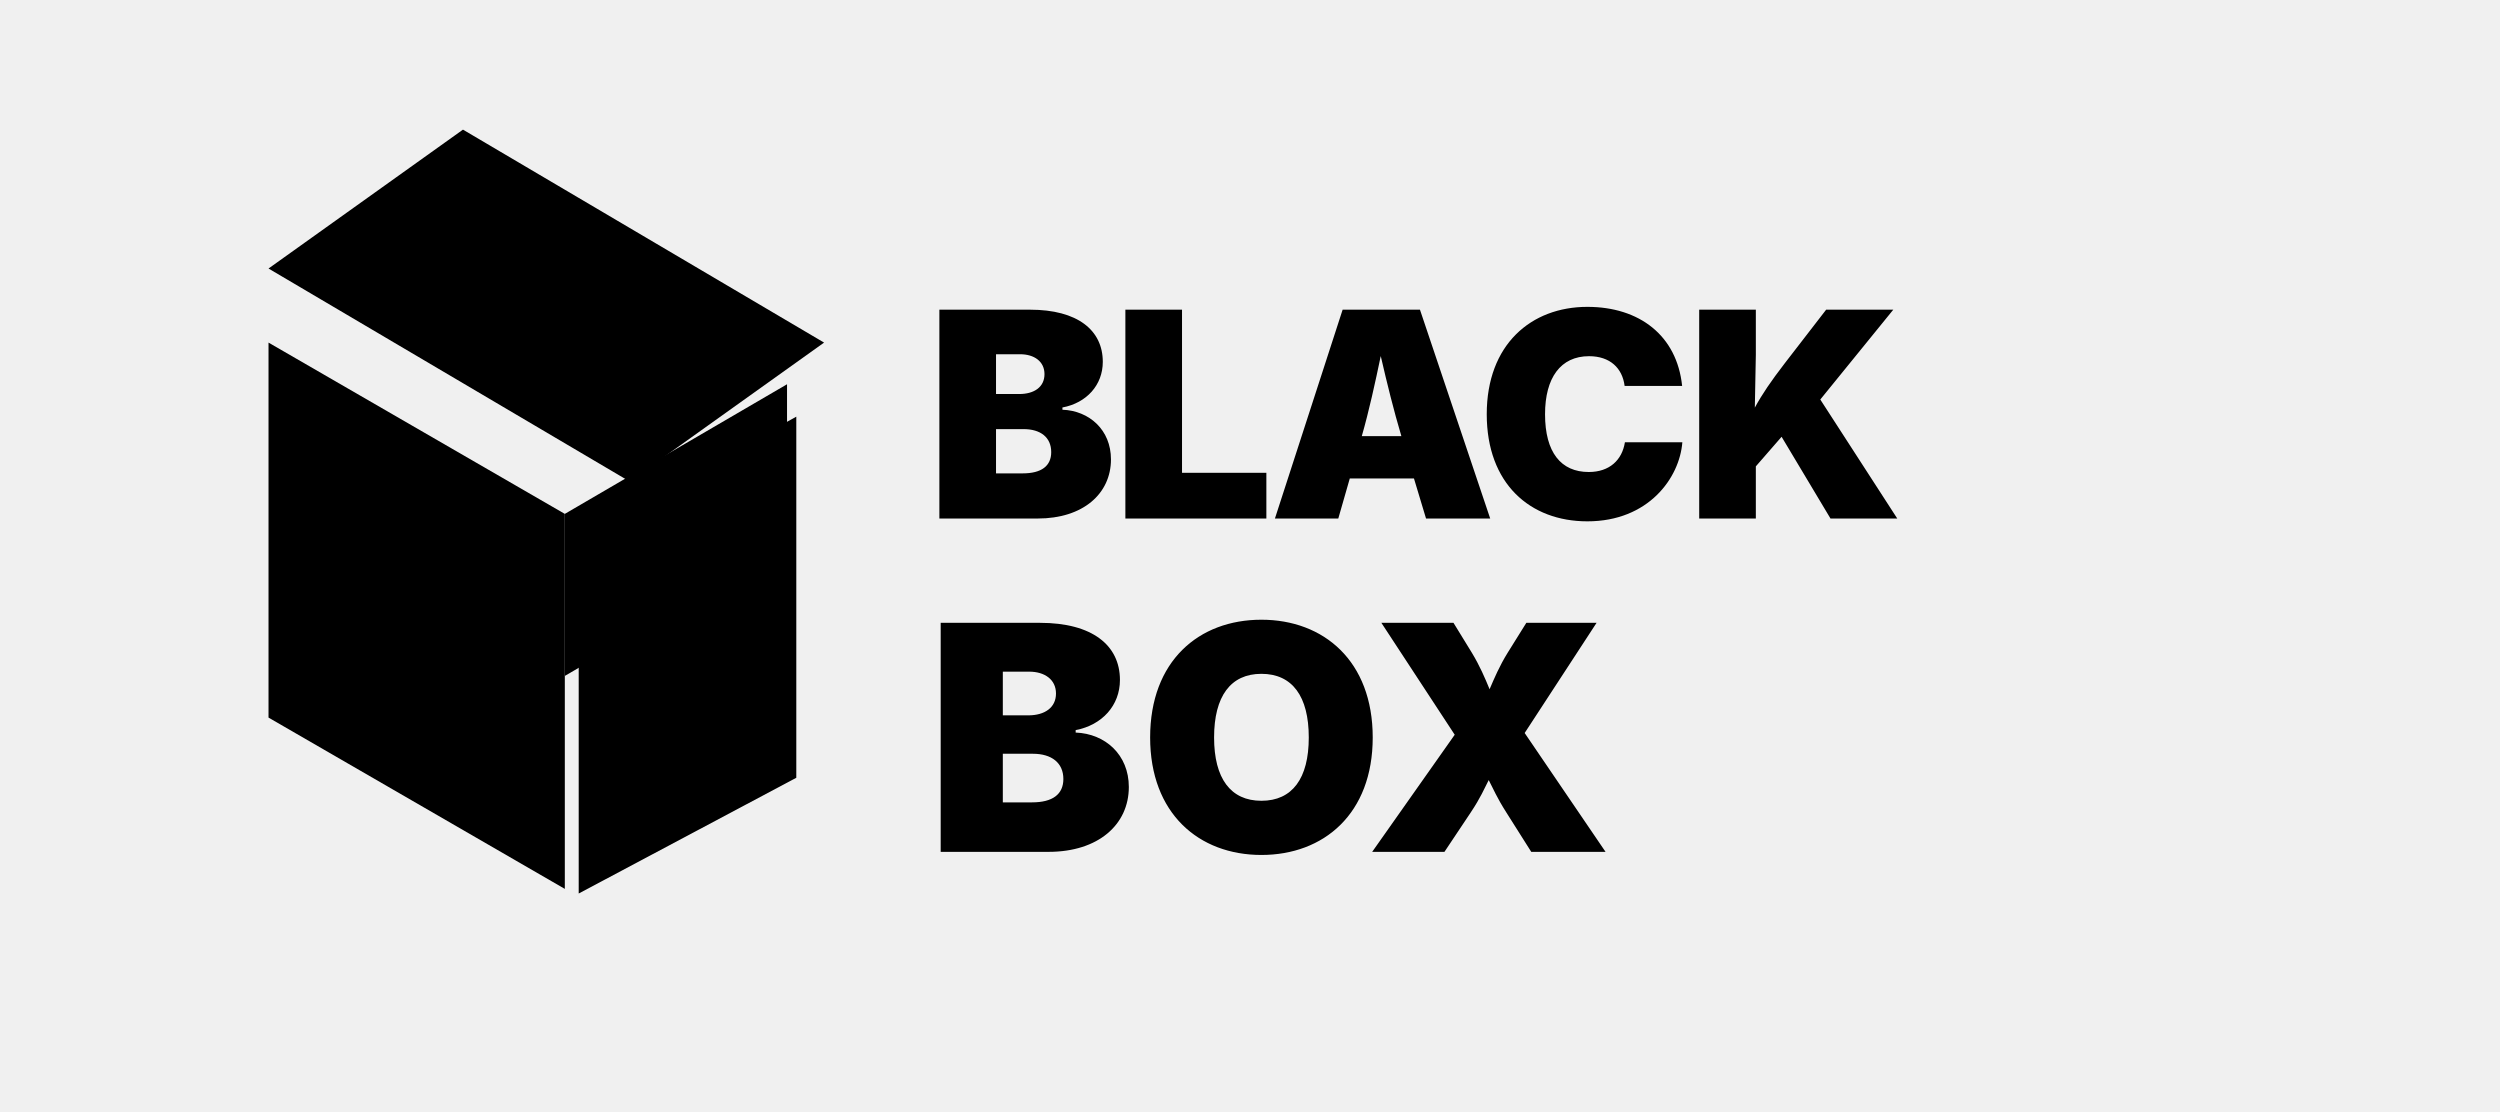
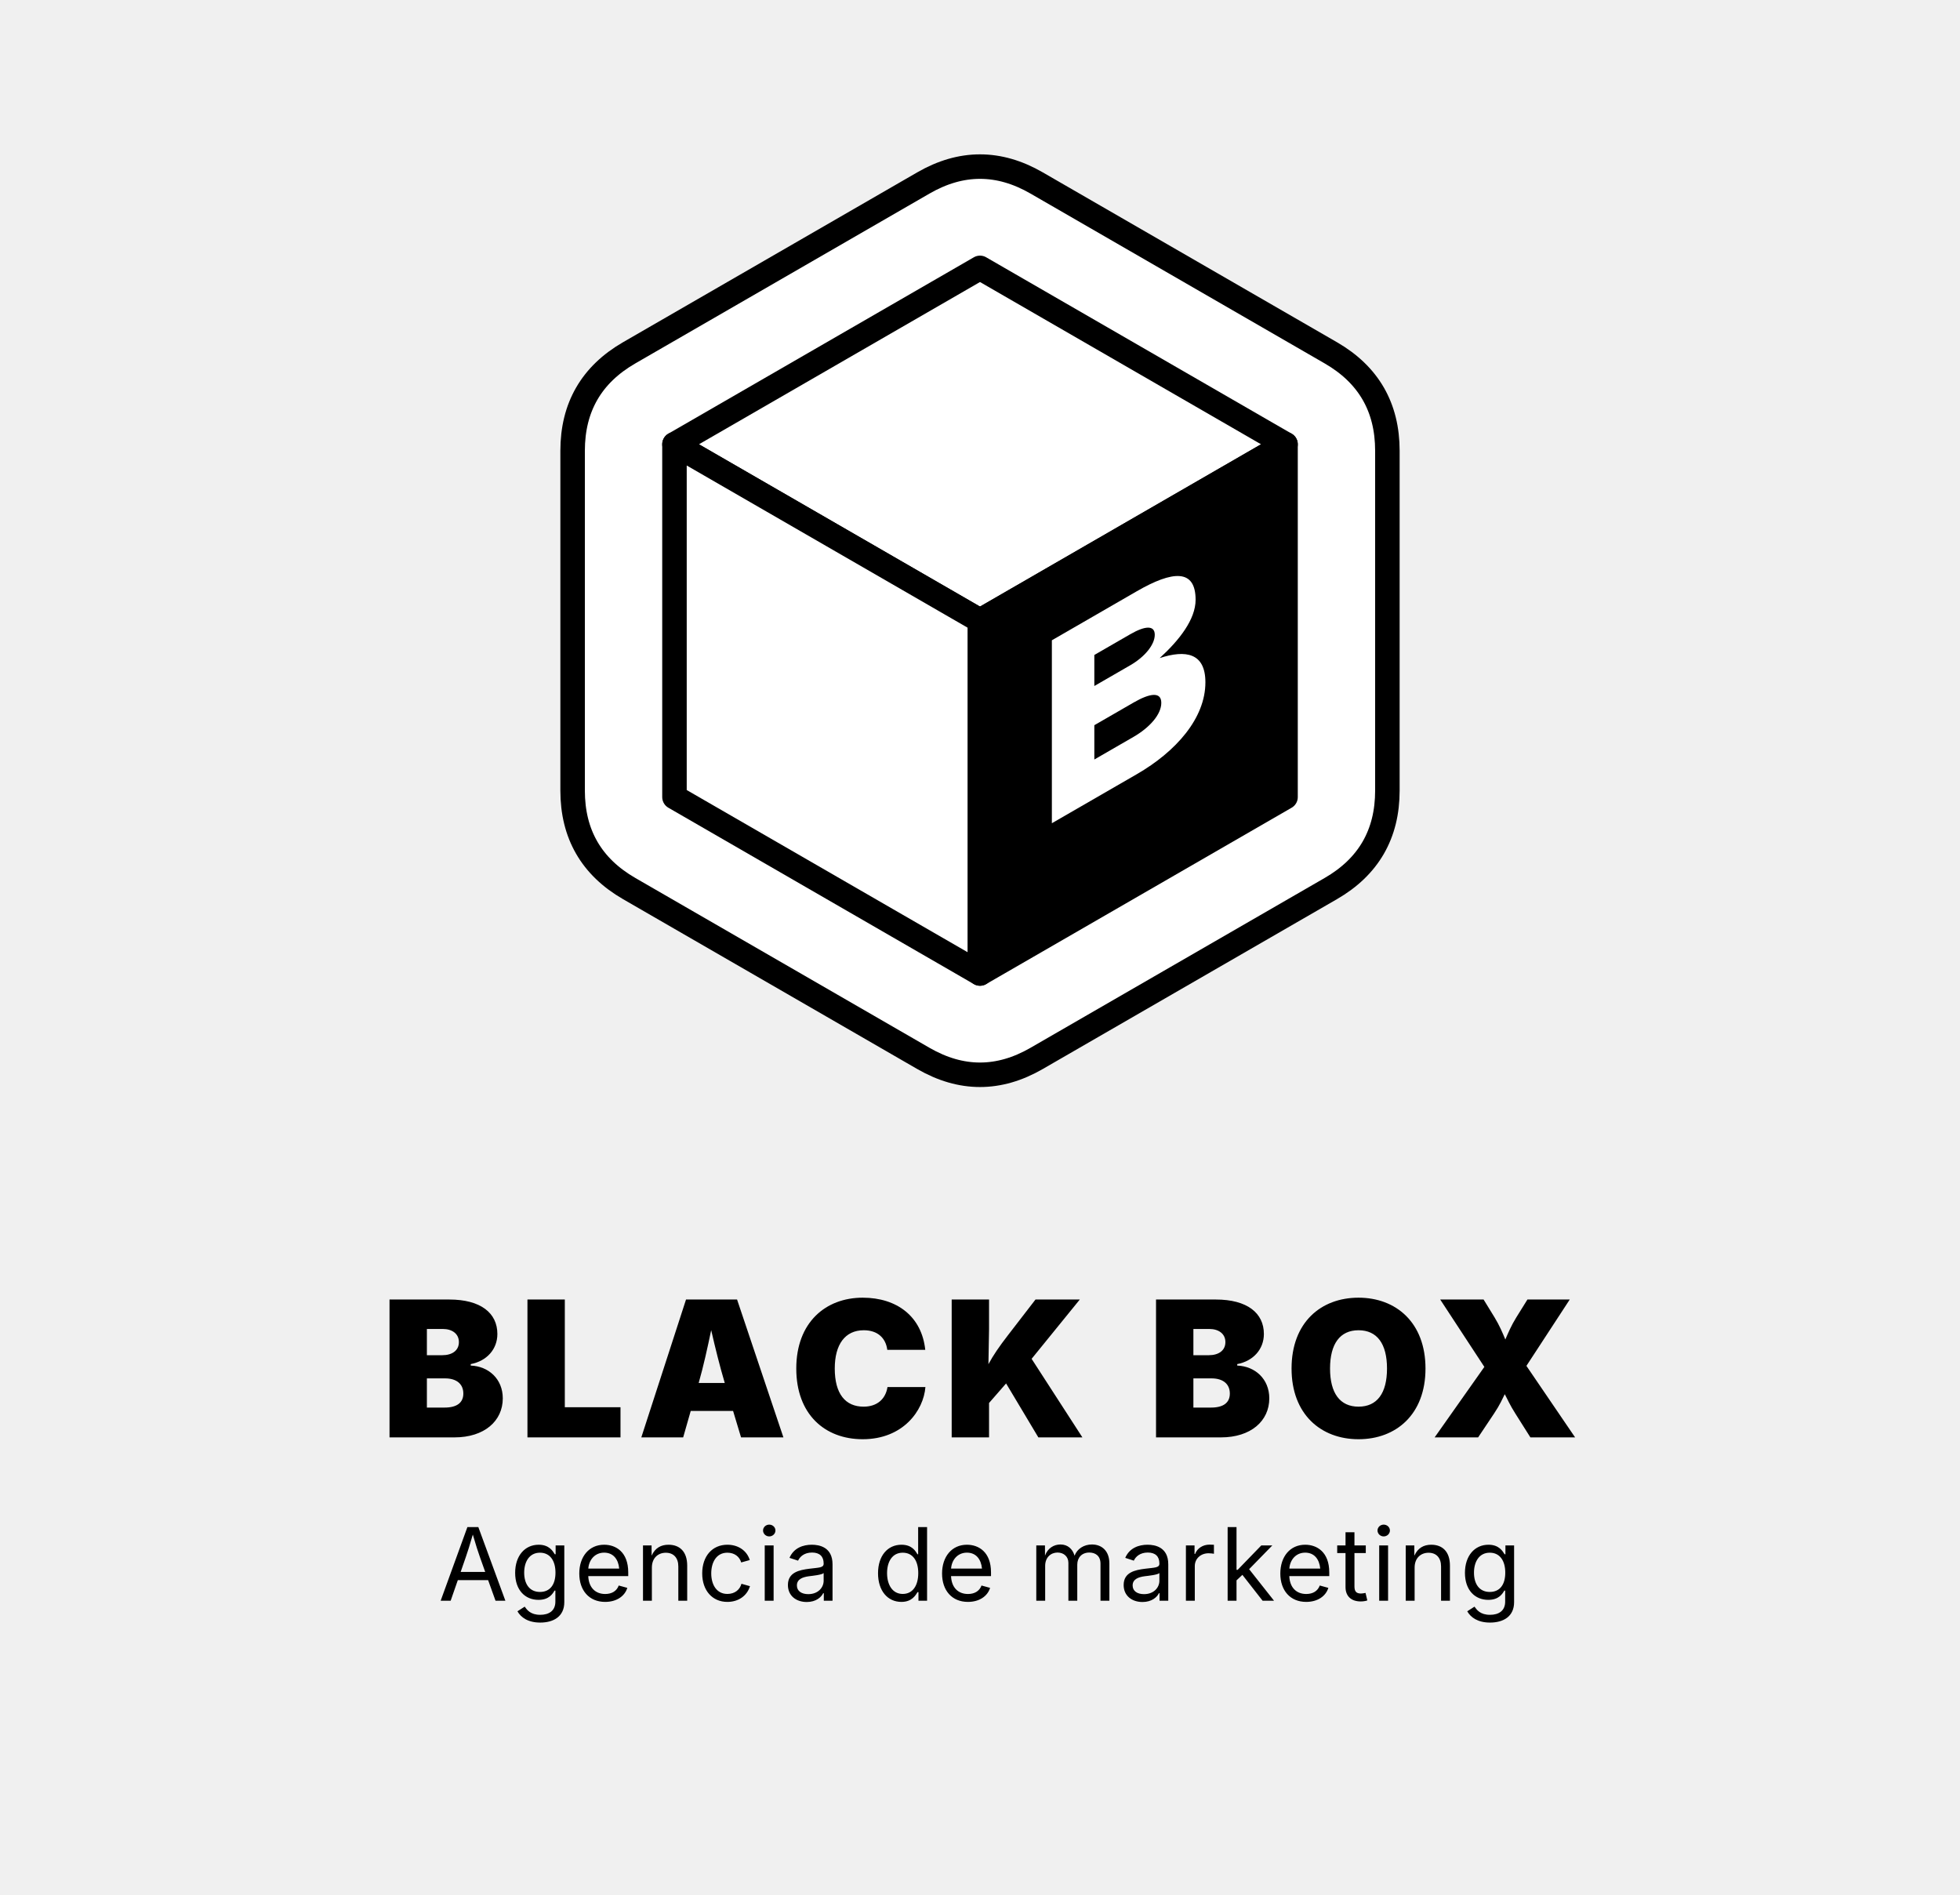
- <svg xmlns="http://www.w3.org/2000/svg" viewBox="0 0 540 240" fill="none">
-   <g fill="#000000">
-     <polygon points="100,28 178,74 136,104 58,58" />
-     <polygon points="58,74 122,111 122,192 58,155" />
-     <polygon points="125,116 172,90 172,168 125,193" />
-     <polygon points="122,111 170,83 170,118 122,146" />
+ <svg xmlns="http://www.w3.org/2000/svg" viewBox="0 0 600 580" fill="none">
+   <path d="M 317.32 56.00 L 407.39 108.00 Q 424.71 118.00 424.71 138.00 L 424.71 242.00 Q 424.71 262.00 407.39 272.00 L 317.32 324.00 Q 300.00 334.00 282.68 324.00 L 192.61 272.00 Q 175.29 262.00 175.29 242.00 L 175.29 138.00 Q 175.29 118.00 192.61 108.00 L 282.68 56.00 Q 300.00 46.00 317.32 56.00 Z" stroke="#000000" stroke-width="7.5" stroke-linecap="round" stroke-linejoin="round" fill="#ffffff" />
+   <polygon points="300.00,82.00 393.53,136.00 300.00,190.00 206.47,136.00" fill="#ffffff" stroke="#000000" stroke-width="7.5" stroke-linejoin="round" />
+   <polygon points="300.00,190.00 206.47,136.00 206.47,244.00 300.00,298.00" fill="#ffffff" stroke="#000000" stroke-width="7.5" stroke-linejoin="round" />
+   <polygon points="300.00,190.00 393.53,136.00 393.53,244.00 300.00,298.00" fill="#000000" stroke="#000000" stroke-width="7.5" stroke-linejoin="round" />
+   <g transform="translate(322, 196) matrix(1, -0.57735, 0, 1, 0, 0)">
+     <path d="M 0 0 L 26 0 C 37 0 44 3.5 44 13 C 44 19 39 22.5 33 24.5 C 41 26.5 47 31 47 40 C 47 51 38 56 26 56 L 0 56 Z M 13 12 L 13 21.5 L 24 21.5 C 28.5 21.5 31.5 19.5 31.5 16.5 C 31.5 13.5 28.5 12 24 12 Z M 13 33.5 L 13 44 L 25 44 C 30 44 33.5 42 33.5 38.5 C 33.5 35 30 33.5 25 33.5 Z" fill="#ffffff" />
  </g>
-   <text x="200" y="112" font-family="'Montserrat', 'Inter', 'Helvetica Neue', Arial, sans-serif" font-size="62" font-weight="900" letter-spacing="-0.02em" fill="#000000">BLACK</text>
-   <text x="200" y="184" font-family="'Montserrat', 'Inter', 'Helvetica Neue', Arial, sans-serif" font-size="68" font-weight="900" letter-spacing="0.01em" fill="#000000">BOX</text>
+   <text x="300" y="440" font-family="'Montserrat', 'Inter', 'Helvetica Neue', Arial, sans-serif" font-size="58" font-weight="900" letter-spacing="0.06em" text-anchor="middle" fill="#000000">BLACK BOX</text>
+   <text x="300" y="490" font-family="'Montserrat', 'Inter', 'Helvetica Neue', Arial, sans-serif" font-size="31" font-weight="400" letter-spacing="0.02em" text-anchor="middle" fill="#000000">Agencia de marketing</text>
</svg>
